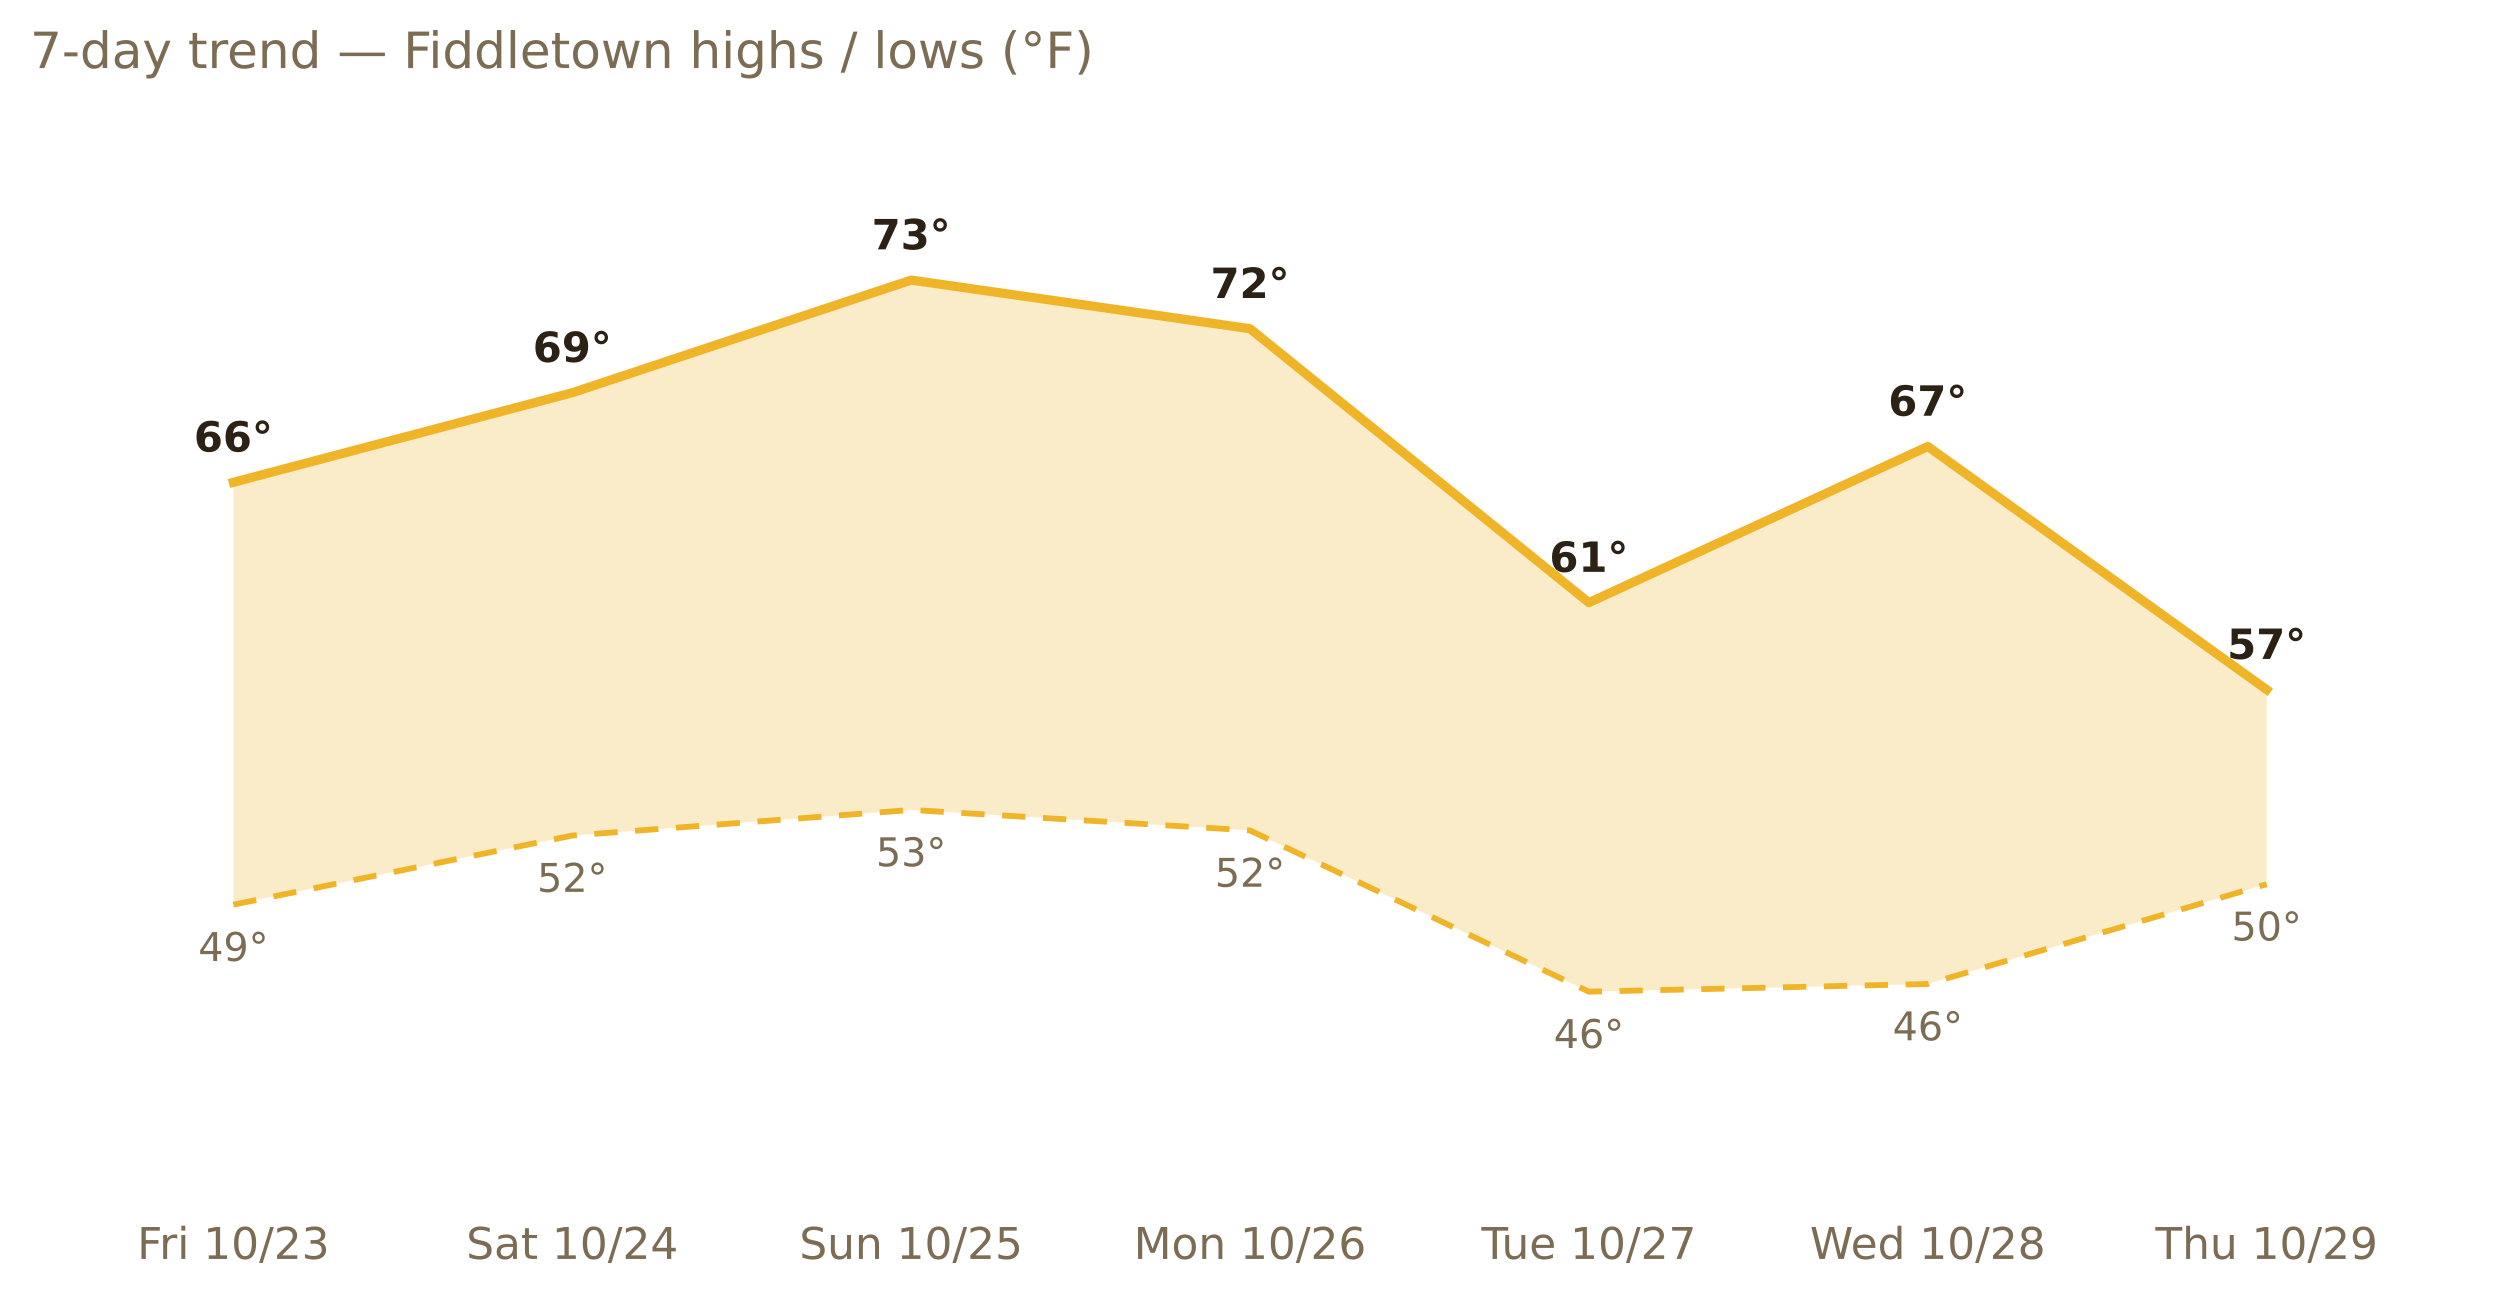
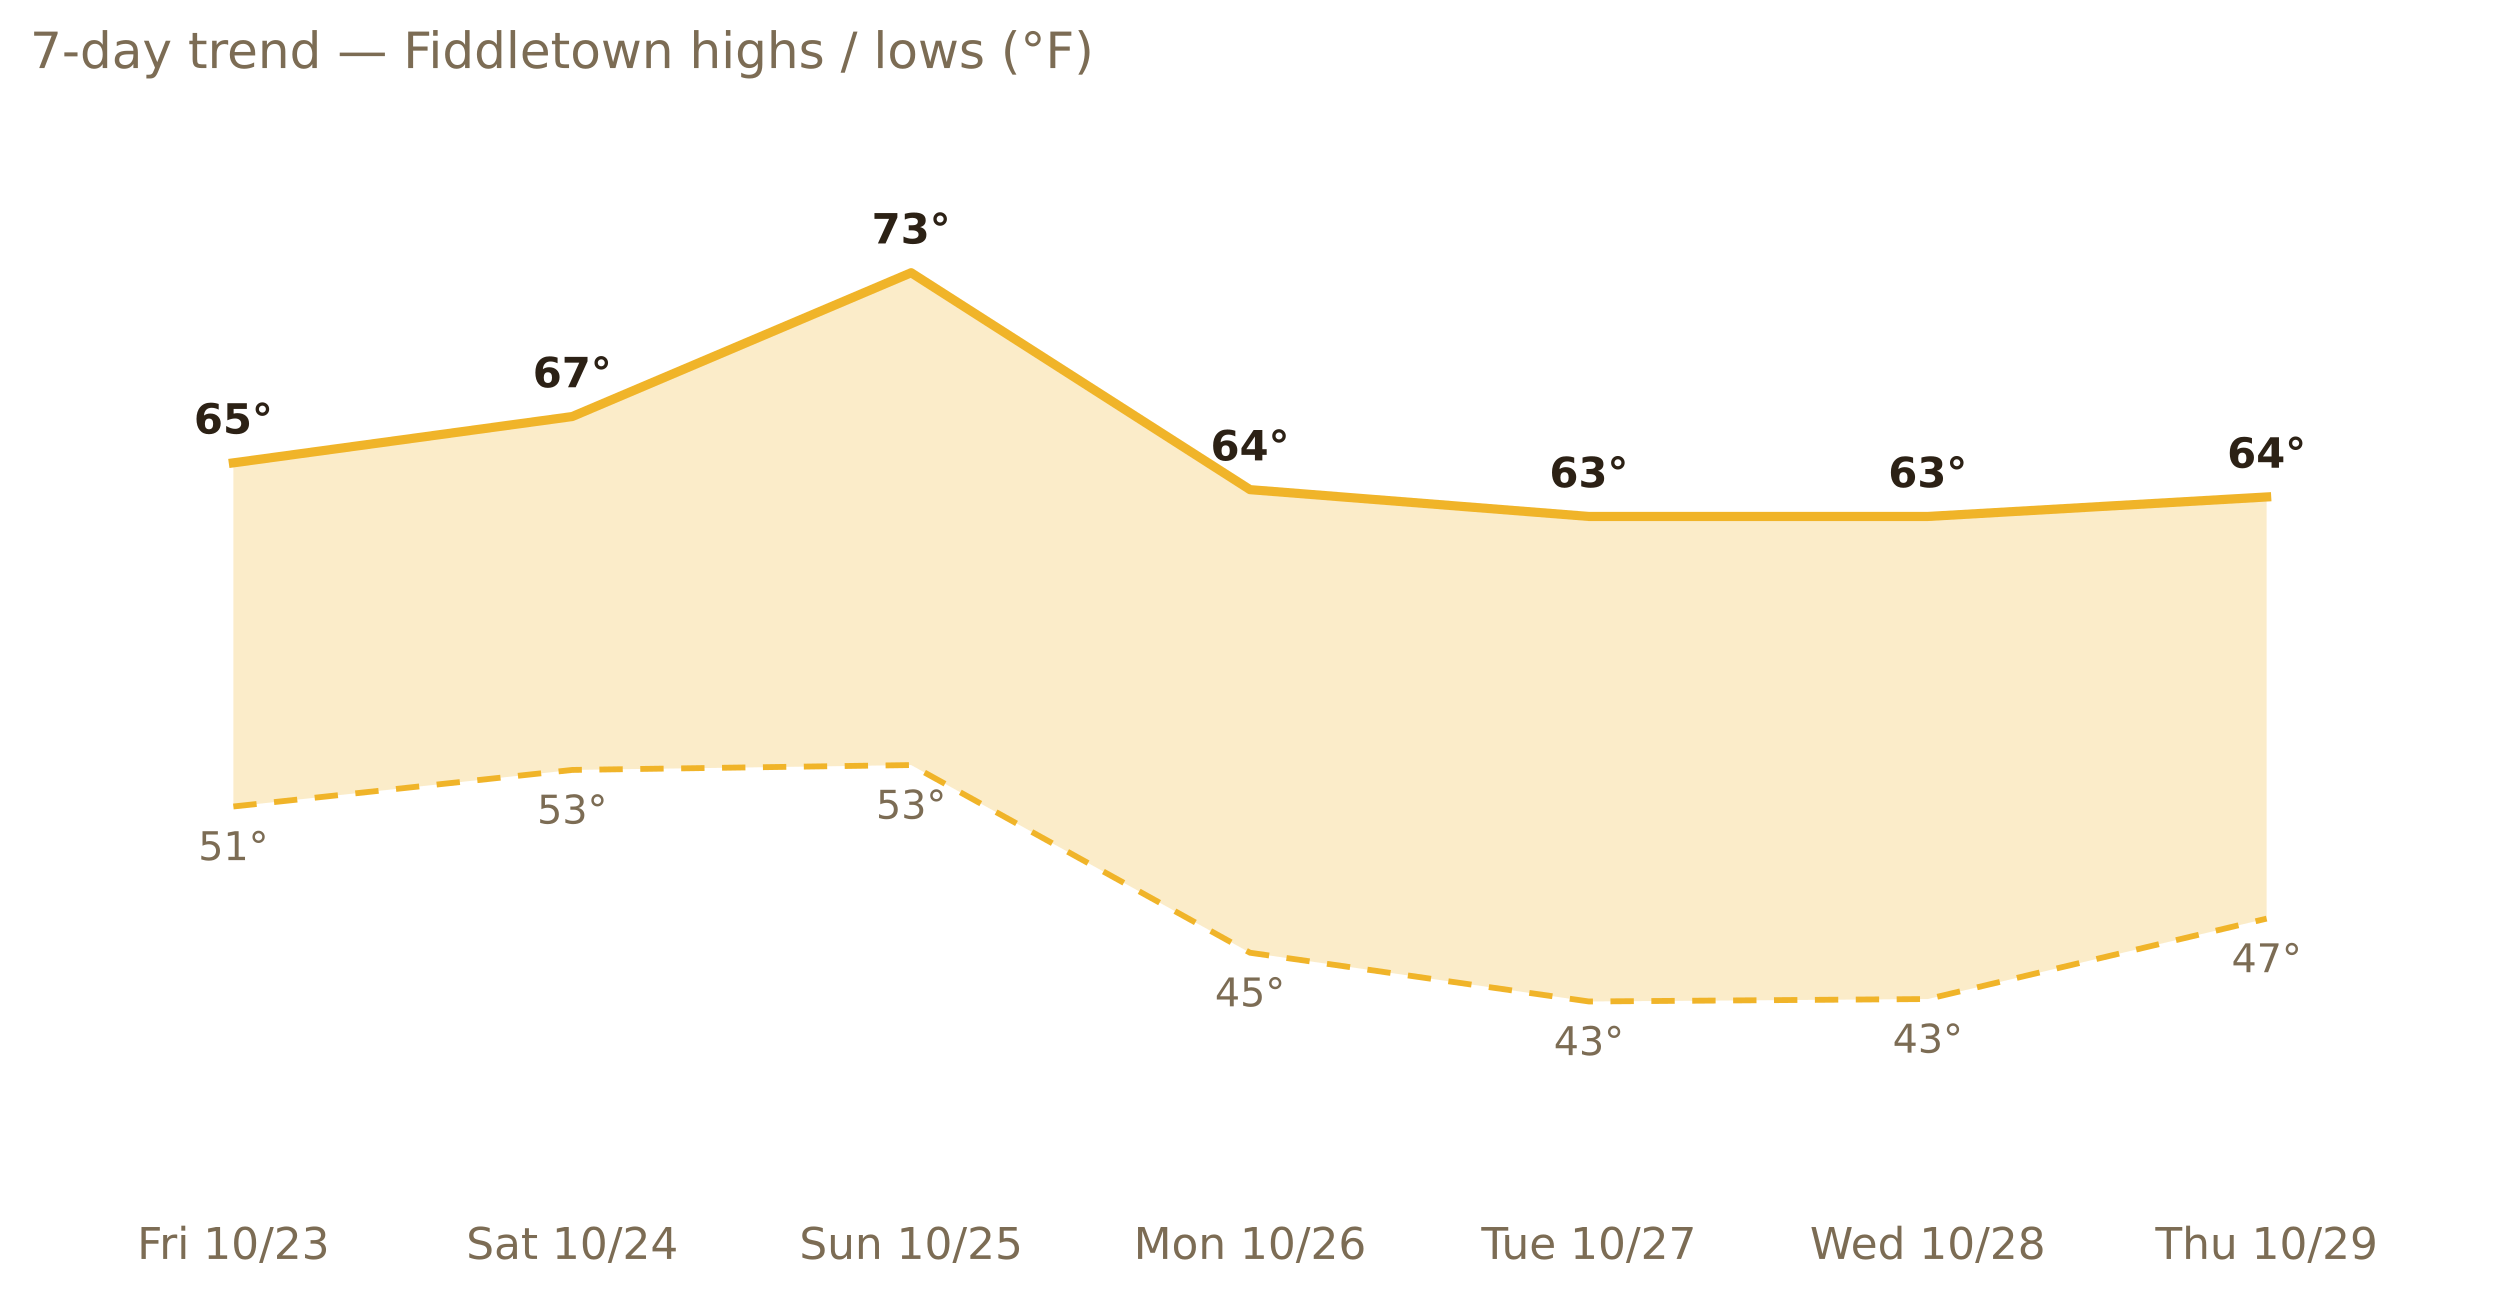
<svg xmlns="http://www.w3.org/2000/svg" xmlns:xlink="http://www.w3.org/1999/xlink" width="599.2pt" height="311.13pt" viewBox="0 0 599.2 311.13" version="1.1">
  <defs>
    <style type="text/css">*{stroke-linejoin: round; stroke-linecap: butt}</style>
  </defs>
  <g id="figure_1">
    <g id="patch_1">
      <path d="M 0 311.13  L 599.2 311.13  L 599.2 0  L 0 0  L 0 311.13  z " style="fill: none; opacity: 0" />
    </g>
    <g id="axes_1">
      <g id="patch_2">
        <path d="M 7.2 286.768  L 592 286.768  L 592 30.318  L 7.2 30.318  L 7.2 286.768  z " style="fill: none" />
      </g>
      <g id="matplotlib.axis_1">
        <g id="xtick_1">
          <g id="text_1">
            <g style="fill: #7c6c54" transform="translate(32.87927 301.7465) scale(0.105 -0.105)">
              <defs>
                <path id="DejaVuSans-46" d="M 628 4666  L 3309 4666  L 3309 4134  L 1259 4134  L 1259 2759  L 3109 2759  L 3109 2228  L 1259 2228  L 1259 0  L 628 0  L 628 4666  z " transform="scale(0.015625)" />
                <path id="DejaVuSans-72" d="M 2631 2963  Q 2534 3019 2420 3045  Q 2306 3072 2169 3072  Q 1681 3072 1420 2755  Q 1159 2438 1159 1844  L 1159 0  L 581 0  L 581 3500  L 1159 3500  L 1159 2956  Q 1341 3275 1631 3429  Q 1922 3584 2338 3584  Q 2397 3584 2469 3576  Q 2541 3569 2628 3553  L 2631 2963  z " transform="scale(0.015625)" />
                <path id="DejaVuSans-69" d="M 603 3500  L 1178 3500  L 1178 0  L 603 0  L 603 3500  z M 603 4863  L 1178 4863  L 1178 4134  L 603 4134  L 603 4863  z " transform="scale(0.015625)" />
                <path id="DejaVuSans-20" transform="scale(0.015625)" />
                <path id="DejaVuSans-31" d="M 794 531  L 1825 531  L 1825 4091  L 703 3866  L 703 4441  L 1819 4666  L 2450 4666  L 2450 531  L 3481 531  L 3481 0  L 794 0  L 794 531  z " transform="scale(0.015625)" />
                <path id="DejaVuSans-30" d="M 2034 4250  Q 1547 4250 1301 3770  Q 1056 3291 1056 2328  Q 1056 1369 1301 889  Q 1547 409 2034 409  Q 2525 409 2770 889  Q 3016 1369 3016 2328  Q 3016 3291 2770 3770  Q 2525 4250 2034 4250  z M 2034 4750  Q 2819 4750 3233 4129  Q 3647 3509 3647 2328  Q 3647 1150 3233 529  Q 2819 -91 2034 -91  Q 1250 -91 836 529  Q 422 1150 422 2328  Q 422 3509 836 4129  Q 1250 4750 2034 4750  z " transform="scale(0.015625)" />
                <path id="DejaVuSans-2f" d="M 1625 4666  L 2156 4666  L 531 -594  L 0 -594  L 1625 4666  z " transform="scale(0.015625)" />
                <path id="DejaVuSans-32" d="M 1228 531  L 3431 531  L 3431 0  L 469 0  L 469 531  Q 828 903 1448 1529  Q 2069 2156 2228 2338  Q 2531 2678 2651 2914  Q 2772 3150 2772 3378  Q 2772 3750 2511 3984  Q 2250 4219 1831 4219  Q 1534 4219 1204 4116  Q 875 4013 500 3803  L 500 4441  Q 881 4594 1212 4672  Q 1544 4750 1819 4750  Q 2544 4750 2975 4387  Q 3406 4025 3406 3419  Q 3406 3131 3298 2873  Q 3191 2616 2906 2266  Q 2828 2175 2409 1742  Q 1991 1309 1228 531  z " transform="scale(0.015625)" />
                <path id="DejaVuSans-33" d="M 2597 2516  Q 3050 2419 3304 2112  Q 3559 1806 3559 1356  Q 3559 666 3084 287  Q 2609 -91 1734 -91  Q 1441 -91 1130 -33  Q 819 25 488 141  L 488 750  Q 750 597 1062 519  Q 1375 441 1716 441  Q 2309 441 2620 675  Q 2931 909 2931 1356  Q 2931 1769 2642 2001  Q 2353 2234 1838 2234  L 1294 2234  L 1294 2753  L 1863 2753  Q 2328 2753 2575 2939  Q 2822 3125 2822 3475  Q 2822 3834 2567 4026  Q 2313 4219 1838 4219  Q 1578 4219 1281 4162  Q 984 4106 628 3988  L 628 4550  Q 988 4650 1302 4700  Q 1616 4750 1894 4750  Q 2613 4750 3031 4423  Q 3450 4097 3450 3541  Q 3450 3153 3228 2886  Q 3006 2619 2597 2516  z " transform="scale(0.015625)" />
              </defs>
              <use xlink:href="#DejaVuSans-46" />
              <use xlink:href="#DejaVuSans-72" x="50.27" />
              <use xlink:href="#DejaVuSans-69" x="91.383" />
              <use xlink:href="#DejaVuSans-20" x="119.166" />
              <use xlink:href="#DejaVuSans-31" x="150.953" />
              <use xlink:href="#DejaVuSans-30" x="214.576" />
              <use xlink:href="#DejaVuSans-2f" x="278.199" />
              <use xlink:href="#DejaVuSans-32" x="311.891" />
              <use xlink:href="#DejaVuSans-33" x="375.514" />
            </g>
          </g>
        </g>
        <g id="xtick_2">
          <g id="text_2">
            <g style="fill: #7c6c54" transform="translate(111.7488 301.7465) scale(0.105 -0.105)">
              <defs>
                <path id="DejaVuSans-53" d="M 3425 4513  L 3425 3897  Q 3066 4069 2747 4153  Q 2428 4238 2131 4238  Q 1616 4238 1336 4038  Q 1056 3838 1056 3469  Q 1056 3159 1242 3001  Q 1428 2844 1947 2747  L 2328 2669  Q 3034 2534 3370 2195  Q 3706 1856 3706 1288  Q 3706 609 3251 259  Q 2797 -91 1919 -91  Q 1588 -91 1214 -16  Q 841 59 441 206  L 441 856  Q 825 641 1194 531  Q 1563 422 1919 422  Q 2459 422 2753 634  Q 3047 847 3047 1241  Q 3047 1584 2836 1778  Q 2625 1972 2144 2069  L 1759 2144  Q 1053 2284 737 2584  Q 422 2884 422 3419  Q 422 4038 858 4394  Q 1294 4750 2059 4750  Q 2388 4750 2728 4690  Q 3069 4631 3425 4513  z " transform="scale(0.015625)" />
                <path id="DejaVuSans-61" d="M 2194 1759  Q 1497 1759 1228 1600  Q 959 1441 959 1056  Q 959 750 1161 570  Q 1363 391 1709 391  Q 2188 391 2477 730  Q 2766 1069 2766 1631  L 2766 1759  L 2194 1759  z M 3341 1997  L 3341 0  L 2766 0  L 2766 531  Q 2569 213 2275 61  Q 1981 -91 1556 -91  Q 1019 -91 701 211  Q 384 513 384 1019  Q 384 1609 779 1909  Q 1175 2209 1959 2209  L 2766 2209  L 2766 2266  Q 2766 2663 2505 2880  Q 2244 3097 1772 3097  Q 1472 3097 1187 3025  Q 903 2953 641 2809  L 641 3341  Q 956 3463 1253 3523  Q 1550 3584 1831 3584  Q 2591 3584 2966 3190  Q 3341 2797 3341 1997  z " transform="scale(0.015625)" />
                <path id="DejaVuSans-74" d="M 1172 4494  L 1172 3500  L 2356 3500  L 2356 3053  L 1172 3053  L 1172 1153  Q 1172 725 1289 603  Q 1406 481 1766 481  L 2356 481  L 2356 0  L 1766 0  Q 1100 0 847 248  Q 594 497 594 1153  L 594 3053  L 172 3053  L 172 3500  L 594 3500  L 594 4494  L 1172 4494  z " transform="scale(0.015625)" />
                <path id="DejaVuSans-34" d="M 2419 4116  L 825 1625  L 2419 1625  L 2419 4116  z M 2253 4666  L 3047 4666  L 3047 1625  L 3713 1625  L 3713 1100  L 3047 1100  L 3047 0  L 2419 0  L 2419 1100  L 313 1100  L 313 1709  L 2253 4666  z " transform="scale(0.015625)" />
              </defs>
              <use xlink:href="#DejaVuSans-53" />
              <use xlink:href="#DejaVuSans-61" x="63.477" />
              <use xlink:href="#DejaVuSans-74" x="124.756" />
              <use xlink:href="#DejaVuSans-20" x="163.965" />
              <use xlink:href="#DejaVuSans-31" x="195.752" />
              <use xlink:href="#DejaVuSans-30" x="259.375" />
              <use xlink:href="#DejaVuSans-2f" x="322.998" />
              <use xlink:href="#DejaVuSans-32" x="356.689" />
              <use xlink:href="#DejaVuSans-34" x="420.312" />
            </g>
          </g>
        </g>
        <g id="xtick_3">
          <g id="text_3">
            <g style="fill: #7c6c54" transform="translate(191.5921 301.7465) scale(0.105 -0.105)">
              <defs>
                <path id="DejaVuSans-75" d="M 544 1381  L 544 3500  L 1119 3500  L 1119 1403  Q 1119 906 1312 657  Q 1506 409 1894 409  Q 2359 409 2629 706  Q 2900 1003 2900 1516  L 2900 3500  L 3475 3500  L 3475 0  L 2900 0  L 2900 538  Q 2691 219 2414 64  Q 2138 -91 1772 -91  Q 1169 -91 856 284  Q 544 659 544 1381  z M 1991 3584  L 1991 3584  z " transform="scale(0.015625)" />
                <path id="DejaVuSans-6e" d="M 3513 2113  L 3513 0  L 2938 0  L 2938 2094  Q 2938 2591 2744 2837  Q 2550 3084 2163 3084  Q 1697 3084 1428 2787  Q 1159 2491 1159 1978  L 1159 0  L 581 0  L 581 3500  L 1159 3500  L 1159 2956  Q 1366 3272 1645 3428  Q 1925 3584 2291 3584  Q 2894 3584 3203 3211  Q 3513 2838 3513 2113  z " transform="scale(0.015625)" />
                <path id="DejaVuSans-35" d="M 691 4666  L 3169 4666  L 3169 4134  L 1269 4134  L 1269 2991  Q 1406 3038 1543 3061  Q 1681 3084 1819 3084  Q 2600 3084 3056 2656  Q 3513 2228 3513 1497  Q 3513 744 3044 326  Q 2575 -91 1722 -91  Q 1428 -91 1123 -41  Q 819 9 494 109  L 494 744  Q 775 591 1075 516  Q 1375 441 1709 441  Q 2250 441 2565 725  Q 2881 1009 2881 1497  Q 2881 1984 2565 2268  Q 2250 2553 1709 2553  Q 1456 2553 1204 2497  Q 953 2441 691 2322  L 691 4666  z " transform="scale(0.015625)" />
              </defs>
              <use xlink:href="#DejaVuSans-53" />
              <use xlink:href="#DejaVuSans-75" x="63.477" />
              <use xlink:href="#DejaVuSans-6e" x="126.855" />
              <use xlink:href="#DejaVuSans-20" x="190.234" />
              <use xlink:href="#DejaVuSans-31" x="222.021" />
              <use xlink:href="#DejaVuSans-30" x="285.645" />
              <use xlink:href="#DejaVuSans-2f" x="349.268" />
              <use xlink:href="#DejaVuSans-32" x="382.959" />
              <use xlink:href="#DejaVuSans-35" x="446.582" />
            </g>
          </g>
        </g>
        <g id="xtick_4">
          <g id="text_4">
            <g style="fill: #7c6c54" transform="translate(271.7323 301.7465) scale(0.105 -0.105)">
              <defs>
                <path id="DejaVuSans-4d" d="M 628 4666  L 1569 4666  L 2759 1491  L 3956 4666  L 4897 4666  L 4897 0  L 4281 0  L 4281 4097  L 3078 897  L 2444 897  L 1241 4097  L 1241 0  L 628 0  L 628 4666  z " transform="scale(0.015625)" />
                <path id="DejaVuSans-6f" d="M 1959 3097  Q 1497 3097 1228 2736  Q 959 2375 959 1747  Q 959 1119 1226 758  Q 1494 397 1959 397  Q 2419 397 2687 759  Q 2956 1122 2956 1747  Q 2956 2369 2687 2733  Q 2419 3097 1959 3097  z M 1959 3584  Q 2709 3584 3137 3096  Q 3566 2609 3566 1747  Q 3566 888 3137 398  Q 2709 -91 1959 -91  Q 1206 -91 779 398  Q 353 888 353 1747  Q 353 2609 779 3096  Q 1206 3584 1959 3584  z " transform="scale(0.015625)" />
                <path id="DejaVuSans-36" d="M 2113 2584  Q 1688 2584 1439 2293  Q 1191 2003 1191 1497  Q 1191 994 1439 701  Q 1688 409 2113 409  Q 2538 409 2786 701  Q 3034 994 3034 1497  Q 3034 2003 2786 2293  Q 2538 2584 2113 2584  z M 3366 4563  L 3366 3988  Q 3128 4100 2886 4159  Q 2644 4219 2406 4219  Q 1781 4219 1451 3797  Q 1122 3375 1075 2522  Q 1259 2794 1537 2939  Q 1816 3084 2150 3084  Q 2853 3084 3261 2657  Q 3669 2231 3669 1497  Q 3669 778 3244 343  Q 2819 -91 2113 -91  Q 1303 -91 875 529  Q 447 1150 447 2328  Q 447 3434 972 4092  Q 1497 4750 2381 4750  Q 2619 4750 2861 4703  Q 3103 4656 3366 4563  z " transform="scale(0.015625)" />
              </defs>
              <use xlink:href="#DejaVuSans-4d" />
              <use xlink:href="#DejaVuSans-6f" x="86.279" />
              <use xlink:href="#DejaVuSans-6e" x="147.461" />
              <use xlink:href="#DejaVuSans-20" x="210.84" />
              <use xlink:href="#DejaVuSans-31" x="242.627" />
              <use xlink:href="#DejaVuSans-30" x="306.25" />
              <use xlink:href="#DejaVuSans-2f" x="369.873" />
              <use xlink:href="#DejaVuSans-32" x="403.564" />
              <use xlink:href="#DejaVuSans-36" x="467.188" />
            </g>
          </g>
        </g>
        <g id="xtick_5">
          <g id="text_5">
            <g style="fill: #7c6c54" transform="translate(355.0537 301.7465) scale(0.105 -0.105)">
              <defs>
                <path id="DejaVuSans-54" d="M -19 4666  L 3928 4666  L 3928 4134  L 2272 4134  L 2272 0  L 1638 0  L 1638 4134  L -19 4134  L -19 4666  z " transform="scale(0.015625)" />
                <path id="DejaVuSans-65" d="M 3597 1894  L 3597 1613  L 953 1613  Q 991 1019 1311 708  Q 1631 397 2203 397  Q 2534 397 2845 478  Q 3156 559 3463 722  L 3463 178  Q 3153 47 2828 -22  Q 2503 -91 2169 -91  Q 1331 -91 842 396  Q 353 884 353 1716  Q 353 2575 817 3079  Q 1281 3584 2069 3584  Q 2775 3584 3186 3129  Q 3597 2675 3597 1894  z M 3022 2063  Q 3016 2534 2758 2815  Q 2500 3097 2075 3097  Q 1594 3097 1305 2825  Q 1016 2553 972 2059  L 3022 2063  z " transform="scale(0.015625)" />
                <path id="DejaVuSans-37" d="M 525 4666  L 3525 4666  L 3525 4397  L 1831 0  L 1172 0  L 2766 4134  L 525 4134  L 525 4666  z " transform="scale(0.015625)" />
              </defs>
              <use xlink:href="#DejaVuSans-54" />
              <use xlink:href="#DejaVuSans-75" x="45.959" />
              <use xlink:href="#DejaVuSans-65" x="109.338" />
              <use xlink:href="#DejaVuSans-20" x="170.861" />
              <use xlink:href="#DejaVuSans-31" x="202.648" />
              <use xlink:href="#DejaVuSans-30" x="266.271" />
              <use xlink:href="#DejaVuSans-2f" x="329.895" />
              <use xlink:href="#DejaVuSans-32" x="363.586" />
              <use xlink:href="#DejaVuSans-37" x="427.209" />
            </g>
          </g>
        </g>
        <g id="xtick_6">
          <g id="text_6">
            <g style="fill: #7c6c54" transform="translate(433.8003 301.7465) scale(0.105 -0.105)">
              <defs>
                <path id="DejaVuSans-57" d="M 213 4666  L 850 4666  L 1831 722  L 2809 4666  L 3519 4666  L 4500 722  L 5478 4666  L 6119 4666  L 4947 0  L 4153 0  L 3169 4050  L 2175 0  L 1381 0  L 213 4666  z " transform="scale(0.015625)" />
                <path id="DejaVuSans-64" d="M 2906 2969  L 2906 4863  L 3481 4863  L 3481 0  L 2906 0  L 2906 525  Q 2725 213 2448 61  Q 2172 -91 1784 -91  Q 1150 -91 751 415  Q 353 922 353 1747  Q 353 2572 751 3078  Q 1150 3584 1784 3584  Q 2172 3584 2448 3432  Q 2725 3281 2906 2969  z M 947 1747  Q 947 1113 1208 752  Q 1469 391 1925 391  Q 2381 391 2643 752  Q 2906 1113 2906 1747  Q 2906 2381 2643 2742  Q 2381 3103 1925 3103  Q 1469 3103 1208 2742  Q 947 2381 947 1747  z " transform="scale(0.015625)" />
                <path id="DejaVuSans-38" d="M 2034 2216  Q 1584 2216 1326 1975  Q 1069 1734 1069 1313  Q 1069 891 1326 650  Q 1584 409 2034 409  Q 2484 409 2743 651  Q 3003 894 3003 1313  Q 3003 1734 2745 1975  Q 2488 2216 2034 2216  z M 1403 2484  Q 997 2584 770 2862  Q 544 3141 544 3541  Q 544 4100 942 4425  Q 1341 4750 2034 4750  Q 2731 4750 3128 4425  Q 3525 4100 3525 3541  Q 3525 3141 3298 2862  Q 3072 2584 2669 2484  Q 3125 2378 3379 2068  Q 3634 1759 3634 1313  Q 3634 634 3220 271  Q 2806 -91 2034 -91  Q 1263 -91 848 271  Q 434 634 434 1313  Q 434 1759 690 2068  Q 947 2378 1403 2484  z M 1172 3481  Q 1172 3119 1398 2916  Q 1625 2713 2034 2713  Q 2441 2713 2670 2916  Q 2900 3119 2900 3481  Q 2900 3844 2670 4047  Q 2441 4250 2034 4250  Q 1625 4250 1398 4047  Q 1172 3844 1172 3481  z " transform="scale(0.015625)" />
              </defs>
              <use xlink:href="#DejaVuSans-57" />
              <use xlink:href="#DejaVuSans-65" x="93.002" />
              <use xlink:href="#DejaVuSans-64" x="154.525" />
              <use xlink:href="#DejaVuSans-20" x="218.002" />
              <use xlink:href="#DejaVuSans-31" x="249.789" />
              <use xlink:href="#DejaVuSans-30" x="313.412" />
              <use xlink:href="#DejaVuSans-2f" x="377.035" />
              <use xlink:href="#DejaVuSans-32" x="410.727" />
              <use xlink:href="#DejaVuSans-38" x="474.35" />
            </g>
          </g>
        </g>
        <g id="xtick_7">
          <g id="text_7">
            <g style="fill: #7c6c54" transform="translate(516.6073 301.7465) scale(0.105 -0.105)">
              <defs>
                <path id="DejaVuSans-68" d="M 3513 2113  L 3513 0  L 2938 0  L 2938 2094  Q 2938 2591 2744 2837  Q 2550 3084 2163 3084  Q 1697 3084 1428 2787  Q 1159 2491 1159 1978  L 1159 0  L 581 0  L 581 4863  L 1159 4863  L 1159 2956  Q 1366 3272 1645 3428  Q 1925 3584 2291 3584  Q 2894 3584 3203 3211  Q 3513 2838 3513 2113  z " transform="scale(0.015625)" />
                <path id="DejaVuSans-39" d="M 703 97  L 703 672  Q 941 559 1184 500  Q 1428 441 1663 441  Q 2288 441 2617 861  Q 2947 1281 2994 2138  Q 2813 1869 2534 1725  Q 2256 1581 1919 1581  Q 1219 1581 811 2004  Q 403 2428 403 3163  Q 403 3881 828 4315  Q 1253 4750 1959 4750  Q 2769 4750 3195 4129  Q 3622 3509 3622 2328  Q 3622 1225 3098 567  Q 2575 -91 1691 -91  Q 1453 -91 1209 -44  Q 966 3 703 97  z M 1959 2075  Q 2384 2075 2632 2365  Q 2881 2656 2881 3163  Q 2881 3666 2632 3958  Q 2384 4250 1959 4250  Q 1534 4250 1286 3958  Q 1038 3666 1038 3163  Q 1038 2656 1286 2365  Q 1534 2075 1959 2075  z " transform="scale(0.015625)" />
              </defs>
              <use xlink:href="#DejaVuSans-54" />
              <use xlink:href="#DejaVuSans-68" x="61.084" />
              <use xlink:href="#DejaVuSans-75" x="124.463" />
              <use xlink:href="#DejaVuSans-20" x="187.842" />
              <use xlink:href="#DejaVuSans-31" x="219.629" />
              <use xlink:href="#DejaVuSans-30" x="283.252" />
              <use xlink:href="#DejaVuSans-2f" x="346.875" />
              <use xlink:href="#DejaVuSans-32" x="380.566" />
              <use xlink:href="#DejaVuSans-39" x="444.189" />
            </g>
          </g>
        </g>
      </g>
      <g id="matplotlib.axis_2" />
      <g id="PolyCollection_1">
-         <path d="M 55.933 115.597  L 55.933 216.827  L 137.156 200.262  L 218.378 194.127  L 299.6 199.035  L 380.822 237.687  L 462.044 235.846  L 543.267 211.919  L 543.267 165.292  L 543.267 165.292  L 462.044 107.008  L 380.822 144.432  L 299.6 78.786  L 218.378 67.129  L 137.156 94.124  L 55.933 115.597  z " clip-path="url(#p6d43272eb1)" style="fill: #f0b429; fill-opacity: 0.25" />
+         <path d="M 55.933 110.933  L 55.933 193.301  L 137.156 184.539  L 218.378 183.37  L 299.6 228.351  L 380.822 240.035  L 462.044 239.45  L 543.267 220.173  L 543.267 119.112  L 543.267 119.112  L 462.044 123.785  L 380.822 123.785  L 299.6 117.359  L 218.378 65.368  L 137.156 99.834  L 55.933 110.933  z " clip-path="url(#p92e7c0ff32)" style="fill: #f0b429; fill-opacity: 0.25" />
      </g>
      <g id="line2d_1">
-         <path d="M 55.933 115.597  L 137.156 94.124  L 218.378 67.129  L 299.6 78.786  L 380.822 144.432  L 462.044 107.008  L 543.267 165.292  " clip-path="url(#p6d43272eb1)" style="fill: none; stroke: #f0b429; stroke-width: 2.2; stroke-linecap: square" />
+         <path d="M 55.933 110.933  L 137.156 99.834  L 218.378 65.368  L 299.6 117.359  L 380.822 123.785  L 462.044 123.785  L 543.267 119.112  " clip-path="url(#p92e7c0ff32)" style="fill: none; stroke: #f0b429; stroke-width: 2.2; stroke-linecap: square" />
      </g>
      <g id="line2d_2">
-         <path d="M 55.933 216.827  L 137.156 200.262  L 218.378 194.127  L 299.6 199.035  L 380.822 237.687  L 462.044 235.846  L 543.267 211.919  " clip-path="url(#p6d43272eb1)" style="fill: none; stroke-dasharray: 5.6,4.2; stroke-dashoffset: 0; stroke: #f0b429; stroke-width: 1.4" />
+         <path d="M 55.933 193.301  L 137.156 184.539  L 218.378 183.37  L 299.6 228.351  L 380.822 240.035  L 462.044 239.45  L 543.267 220.173  " clip-path="url(#p92e7c0ff32)" style="fill: none; stroke-dasharray: 5.6,4.2; stroke-dashoffset: 0; stroke: #f0b429; stroke-width: 1.4" />
      </g>
      <g id="text_8">
-         <g style="fill: #2c2115" transform="translate(46.47552 108.2348) scale(0.1 -0.1)">
+         <g style="fill: #2c2115" transform="translate(46.47552 103.9234) scale(0.1 -0.1)">
          <defs>
            <path id="DejaVuSans-Bold-36" d="M 2316 2303  Q 2000 2303 1842 2098  Q 1684 1894 1684 1484  Q 1684 1075 1842 870  Q 2000 666 2316 666  Q 2634 666 2792 870  Q 2950 1075 2950 1484  Q 2950 1894 2792 2098  Q 2634 2303 2316 2303  z M 3803 4544  L 3803 3681  Q 3506 3822 3243 3889  Q 2981 3956 2731 3956  Q 2194 3956 1894 3657  Q 1594 3359 1544 2772  Q 1750 2925 1990 3001  Q 2231 3078 2516 3078  Q 3231 3078 3670 2659  Q 4109 2241 4109 1563  Q 4109 813 3618 361  Q 3128 -91 2303 -91  Q 1394 -91 895 523  Q 397 1138 397 2266  Q 397 3422 980 4083  Q 1563 4744 2578 4744  Q 2900 4744 3203 4694  Q 3506 4644 3803 4544  z " transform="scale(0.015625)" />
+             <path id="DejaVuSans-Bold-35" d="M 678 4666  L 3669 4666  L 3669 3781  L 1638 3781  L 1638 3059  Q 1775 3097 1914 3117  Q 2053 3138 2203 3138  Q 3056 3138 3531 2711  Q 4006 2284 4006 1522  Q 4006 766 3489 337  Q 2972 -91 2053 -91  Q 1656 -91 1267 -14  Q 878 63 494 219  L 494 1166  Q 875 947 1217 837  Q 1559 728 1863 728  Q 2300 728 2551 942  Q 2803 1156 2803 1522  Q 2803 1891 2551 2103  Q 2300 2316 1863 2316  Q 1603 2316 1309 2248  Q 1016 2181 678 2041  L 678 4666  z " transform="scale(0.015625)" />
            <path id="DejaVuSans-Bold-b0" d="M 1600 4288  Q 1375 4288 1219 4131  Q 1063 3975 1063 3750  Q 1063 3525 1217 3372  Q 1372 3219 1600 3219  Q 1825 3219 1981 3373  Q 2138 3528 2138 3750  Q 2138 3975 1980 4131  Q 1822 4288 1600 4288  z M 1600 4794  Q 1806 4794 1997 4714  Q 2188 4634 2338 4488  Q 2484 4338 2561 4150  Q 2638 3963 2638 3750  Q 2638 3541 2561 3352  Q 2484 3163 2344 3022  Q 2194 2872 2000 2792  Q 1806 2713 1594 2713  Q 1153 2713 854 3011  Q 556 3309 556 3750  Q 556 4191 857 4492  Q 1159 4794 1600 4794  z " transform="scale(0.015625)" />
          </defs>
          <use xlink:href="#DejaVuSans-Bold-36" />
-           <use xlink:href="#DejaVuSans-Bold-36" x="69.58" />
+           <use xlink:href="#DejaVuSans-Bold-35" x="69.58" />
          <use xlink:href="#DejaVuSans-Bold-b0" x="139.16" />
        </g>
      </g>
      <g id="text_9">
-         <g style="fill: #7c6c54" transform="translate(47.51396 230.3246) scale(0.095 -0.095)">
+         <g style="fill: #7c6c54" transform="translate(47.51396 206.1529) scale(0.095 -0.095)">
          <defs>
            <path id="DejaVuSans-b0" d="M 1600 4347  Q 1350 4347 1178 4173  Q 1006 4000 1006 3750  Q 1006 3503 1178 3333  Q 1350 3163 1600 3163  Q 1850 3163 2022 3333  Q 2194 3503 2194 3750  Q 2194 3997 2020 4172  Q 1847 4347 1600 4347  z M 1600 4750  Q 1800 4750 1984 4673  Q 2169 4597 2303 4453  Q 2447 4313 2519 4134  Q 2591 3956 2591 3750  Q 2591 3338 2302 3052  Q 2013 2766 1594 2766  Q 1172 2766 890 3047  Q 609 3328 609 3750  Q 609 4169 896 4459  Q 1184 4750 1600 4750  z " transform="scale(0.015625)" />
          </defs>
-           <use xlink:href="#DejaVuSans-34" />
-           <use xlink:href="#DejaVuSans-39" x="63.623" />
+           <use xlink:href="#DejaVuSans-35" />
+           <use xlink:href="#DejaVuSans-31" x="63.623" />
          <use xlink:href="#DejaVuSans-b0" x="127.246" />
        </g>
      </g>
      <g id="text_10">
-         <g style="fill: #2c2115" transform="translate(127.6977 86.76167) scale(0.1 -0.1)">
-           <defs>
-             <path id="DejaVuSans-Bold-39" d="M 641 103  L 641 966  Q 928 831 1190 764  Q 1453 697 1709 697  Q 2247 697 2547 995  Q 2847 1294 2900 1881  Q 2688 1725 2447 1647  Q 2206 1569 1925 1569  Q 1209 1569 770 1986  Q 331 2403 331 3084  Q 331 3838 820 4291  Q 1309 4744 2131 4744  Q 3044 4744 3544 4128  Q 4044 3513 4044 2388  Q 4044 1231 3459 570  Q 2875 -91 1856 -91  Q 1528 -91 1228 -42  Q 928 6 641 103  z M 2125 2350  Q 2441 2350 2600 2554  Q 2759 2759 2759 3169  Q 2759 3575 2600 3781  Q 2441 3988 2125 3988  Q 1809 3988 1650 3781  Q 1491 3575 1491 3169  Q 1491 2759 1650 2554  Q 1809 2350 2125 2350  z " transform="scale(0.015625)" />
-           </defs>
-           <use xlink:href="#DejaVuSans-Bold-36" />
-           <use xlink:href="#DejaVuSans-Bold-39" x="69.58" />
+         <g style="fill: #2c2115" transform="translate(127.6977 92.82416) scale(0.1 -0.1)">
+           <defs>
+             <path id="DejaVuSans-Bold-37" d="M 428 4666  L 3944 4666  L 3944 3988  L 2125 0  L 953 0  L 2675 3781  L 428 3781  L 428 4666  z " transform="scale(0.015625)" />
+           </defs>
+           <use xlink:href="#DejaVuSans-Bold-36" />
+           <use xlink:href="#DejaVuSans-Bold-37" x="69.58" />
          <use xlink:href="#DejaVuSans-Bold-b0" x="139.16" />
        </g>
      </g>
      <g id="text_11">
-         <g style="fill: #7c6c54" transform="translate(128.7362 213.7596) scale(0.095 -0.095)">
+         <g style="fill: #7c6c54" transform="translate(128.7362 197.3903) scale(0.095 -0.095)">
          <use xlink:href="#DejaVuSans-35" />
-           <use xlink:href="#DejaVuSans-32" x="63.623" />
+           <use xlink:href="#DejaVuSans-33" x="63.623" />
          <use xlink:href="#DejaVuSans-b0" x="127.246" />
        </g>
      </g>
      <g id="text_12">
-         <g style="fill: #2c2115" transform="translate(208.92 59.76693) scale(0.1 -0.1)">
-           <defs>
-             <path id="DejaVuSans-Bold-37" d="M 428 4666  L 3944 4666  L 3944 3988  L 2125 0  L 953 0  L 2675 3781  L 428 3781  L 428 4666  z " transform="scale(0.015625)" />
+         <g style="fill: #2c2115" transform="translate(208.92 58.35822) scale(0.1 -0.1)">
+           <defs>
            <path id="DejaVuSans-Bold-33" d="M 2981 2516  Q 3453 2394 3698 2092  Q 3944 1791 3944 1325  Q 3944 631 3412 270  Q 2881 -91 1863 -91  Q 1503 -91 1142 -33  Q 781 25 428 141  L 428 1069  Q 766 900 1098 814  Q 1431 728 1753 728  Q 2231 728 2486 893  Q 2741 1059 2741 1369  Q 2741 1688 2480 1852  Q 2219 2016 1709 2016  L 1228 2016  L 1228 2791  L 1734 2791  Q 2188 2791 2409 2933  Q 2631 3075 2631 3366  Q 2631 3634 2415 3781  Q 2200 3928 1806 3928  Q 1516 3928 1219 3862  Q 922 3797 628 3669  L 628 4550  Q 984 4650 1334 4700  Q 1684 4750 2022 4750  Q 2931 4750 3382 4451  Q 3834 4153 3834 3553  Q 3834 3144 3618 2883  Q 3403 2622 2981 2516  z " transform="scale(0.015625)" />
          </defs>
          <use xlink:href="#DejaVuSans-Bold-37" />
          <use xlink:href="#DejaVuSans-Bold-33" x="69.58" />
          <use xlink:href="#DejaVuSans-Bold-b0" x="139.16" />
        </g>
      </g>
      <g id="text_13">
-         <g style="fill: #7c6c54" transform="translate(209.9584 207.6245) scale(0.095 -0.095)">
+         <g style="fill: #7c6c54" transform="translate(209.9584 196.222) scale(0.095 -0.095)">
          <use xlink:href="#DejaVuSans-35" />
          <use xlink:href="#DejaVuSans-33" x="63.623" />
          <use xlink:href="#DejaVuSans-b0" x="127.246" />
        </g>
      </g>
      <g id="text_14">
-         <g style="fill: #2c2115" transform="translate(290.1422 71.42375) scale(0.1 -0.1)">
-           <defs>
-             <path id="DejaVuSans-Bold-32" d="M 1844 884  L 3897 884  L 3897 0  L 506 0  L 506 884  L 2209 2388  Q 2438 2594 2547 2791  Q 2656 2988 2656 3200  Q 2656 3528 2436 3728  Q 2216 3928 1850 3928  Q 1569 3928 1234 3808  Q 900 3688 519 3450  L 519 4475  Q 925 4609 1322 4679  Q 1719 4750 2100 4750  Q 2938 4750 3402 4381  Q 3866 4013 3866 3353  Q 3866 2972 3669 2642  Q 3472 2313 2841 1759  L 1844 884  z " transform="scale(0.015625)" />
-           </defs>
-           <use xlink:href="#DejaVuSans-Bold-37" />
-           <use xlink:href="#DejaVuSans-Bold-32" x="69.58" />
+         <g style="fill: #2c2115" transform="translate(290.1422 110.3492) scale(0.1 -0.1)">
+           <defs>
+             <path id="DejaVuSans-Bold-34" d="M 2356 3675  L 1038 1722  L 2356 1722  L 2356 3675  z M 2156 4666  L 3494 4666  L 3494 1722  L 4159 1722  L 4159 850  L 3494 850  L 3494 0  L 2356 0  L 2356 850  L 288 850  L 288 1881  L 2156 4666  z " transform="scale(0.015625)" />
+           </defs>
+           <use xlink:href="#DejaVuSans-Bold-36" />
+           <use xlink:href="#DejaVuSans-Bold-34" x="69.58" />
          <use xlink:href="#DejaVuSans-Bold-b0" x="139.16" />
        </g>
      </g>
      <g id="text_15">
-         <g style="fill: #7c6c54" transform="translate(291.1806 212.5326) scale(0.095 -0.095)">
-           <use xlink:href="#DejaVuSans-35" />
-           <use xlink:href="#DejaVuSans-32" x="63.623" />
+         <g style="fill: #7c6c54" transform="translate(291.1806 241.203) scale(0.095 -0.095)">
+           <use xlink:href="#DejaVuSans-34" />
+           <use xlink:href="#DejaVuSans-35" x="63.623" />
          <use xlink:href="#DejaVuSans-b0" x="127.246" />
        </g>
      </g>
      <g id="text_16">
-         <g style="fill: #2c2115" transform="translate(371.3644 137.07) scale(0.1 -0.1)">
-           <defs>
-             <path id="DejaVuSans-Bold-31" d="M 750 831  L 1813 831  L 1813 3847  L 722 3622  L 722 4441  L 1806 4666  L 2950 4666  L 2950 831  L 4013 831  L 4013 0  L 750 0  L 750 831  z " transform="scale(0.015625)" />
-           </defs>
-           <use xlink:href="#DejaVuSans-Bold-36" />
-           <use xlink:href="#DejaVuSans-Bold-31" x="69.58" />
+         <g style="fill: #2c2115" transform="translate(371.3644 116.7751) scale(0.1 -0.1)">
+           <use xlink:href="#DejaVuSans-Bold-36" />
+           <use xlink:href="#DejaVuSans-Bold-33" x="69.58" />
          <use xlink:href="#DejaVuSans-Bold-b0" x="139.16" />
        </g>
      </g>
      <g id="text_17">
-         <g style="fill: #7c6c54" transform="translate(372.4028 251.1842) scale(0.095 -0.095)">
+         <g style="fill: #7c6c54" transform="translate(372.4028 252.8863) scale(0.095 -0.095)">
          <use xlink:href="#DejaVuSans-34" />
-           <use xlink:href="#DejaVuSans-36" x="63.623" />
+           <use xlink:href="#DejaVuSans-33" x="63.623" />
          <use xlink:href="#DejaVuSans-b0" x="127.246" />
        </g>
      </g>
      <g id="text_18">
-         <g style="fill: #2c2115" transform="translate(452.5866 99.64552) scale(0.1 -0.1)">
-           <use xlink:href="#DejaVuSans-Bold-36" />
-           <use xlink:href="#DejaVuSans-Bold-37" x="69.58" />
+         <g style="fill: #2c2115" transform="translate(452.5866 116.7751) scale(0.1 -0.1)">
+           <use xlink:href="#DejaVuSans-Bold-36" />
+           <use xlink:href="#DejaVuSans-Bold-33" x="69.58" />
          <use xlink:href="#DejaVuSans-Bold-b0" x="139.16" />
        </g>
      </g>
      <g id="text_19">
-         <g style="fill: #7c6c54" transform="translate(453.6251 249.3436) scale(0.095 -0.095)">
+         <g style="fill: #7c6c54" transform="translate(453.6251 252.3022) scale(0.095 -0.095)">
          <use xlink:href="#DejaVuSans-34" />
-           <use xlink:href="#DejaVuSans-36" x="63.623" />
+           <use xlink:href="#DejaVuSans-33" x="63.623" />
          <use xlink:href="#DejaVuSans-b0" x="127.246" />
        </g>
      </g>
      <g id="text_20">
-         <g style="fill: #2c2115" transform="translate(533.8089 157.9296) scale(0.1 -0.1)">
-           <defs>
-             <path id="DejaVuSans-Bold-35" d="M 678 4666  L 3669 4666  L 3669 3781  L 1638 3781  L 1638 3059  Q 1775 3097 1914 3117  Q 2053 3138 2203 3138  Q 3056 3138 3531 2711  Q 4006 2284 4006 1522  Q 4006 766 3489 337  Q 2972 -91 2053 -91  Q 1656 -91 1267 -14  Q 878 63 494 219  L 494 1166  Q 875 947 1217 837  Q 1559 728 1863 728  Q 2300 728 2551 942  Q 2803 1156 2803 1522  Q 2803 1891 2551 2103  Q 2300 2316 1863 2316  Q 1603 2316 1309 2248  Q 1016 2181 678 2041  L 678 4666  z " transform="scale(0.015625)" />
-           </defs>
-           <use xlink:href="#DejaVuSans-Bold-35" />
-           <use xlink:href="#DejaVuSans-Bold-37" x="69.58" />
+         <g style="fill: #2c2115" transform="translate(533.8089 112.1017) scale(0.1 -0.1)">
+           <use xlink:href="#DejaVuSans-Bold-36" />
+           <use xlink:href="#DejaVuSans-Bold-34" x="69.58" />
          <use xlink:href="#DejaVuSans-Bold-b0" x="139.16" />
        </g>
      </g>
      <g id="text_21">
-         <g style="fill: #7c6c54" transform="translate(534.8473 225.4164) scale(0.095 -0.095)">
-           <use xlink:href="#DejaVuSans-35" />
-           <use xlink:href="#DejaVuSans-30" x="63.623" />
+         <g style="fill: #7c6c54" transform="translate(534.8473 233.0246) scale(0.095 -0.095)">
+           <use xlink:href="#DejaVuSans-34" />
+           <use xlink:href="#DejaVuSans-37" x="63.623" />
          <use xlink:href="#DejaVuSans-b0" x="127.246" />
        </g>
      </g>
      <g id="text_22">
        <g style="fill: #7c6c54" transform="translate(7.2 16.31812) scale(0.12 -0.12)">
          <defs>
            <path id="DejaVuSans-2d" d="M 313 2009  L 1997 2009  L 1997 1497  L 313 1497  L 313 2009  z " transform="scale(0.015625)" />
            <path id="DejaVuSans-79" d="M 2059 -325  Q 1816 -950 1584 -1140  Q 1353 -1331 966 -1331  L 506 -1331  L 506 -850  L 844 -850  Q 1081 -850 1212 -737  Q 1344 -625 1503 -206  L 1606 56  L 191 3500  L 800 3500  L 1894 763  L 2988 3500  L 3597 3500  L 2059 -325  z " transform="scale(0.015625)" />
            <path id="DejaVuSans-2014" d="M 313 1978  L 6088 1978  L 6088 1528  L 313 1528  L 313 1978  z " transform="scale(0.015625)" />
            <path id="DejaVuSans-6c" d="M 603 4863  L 1178 4863  L 1178 0  L 603 0  L 603 4863  z " transform="scale(0.015625)" />
            <path id="DejaVuSans-77" d="M 269 3500  L 844 3500  L 1563 769  L 2278 3500  L 2956 3500  L 3675 769  L 4391 3500  L 4966 3500  L 4050 0  L 3372 0  L 2619 2869  L 1863 0  L 1184 0  L 269 3500  z " transform="scale(0.015625)" />
            <path id="DejaVuSans-67" d="M 2906 1791  Q 2906 2416 2648 2759  Q 2391 3103 1925 3103  Q 1463 3103 1205 2759  Q 947 2416 947 1791  Q 947 1169 1205 825  Q 1463 481 1925 481  Q 2391 481 2648 825  Q 2906 1169 2906 1791  z M 3481 434  Q 3481 -459 3084 -895  Q 2688 -1331 1869 -1331  Q 1566 -1331 1297 -1286  Q 1028 -1241 775 -1147  L 775 -588  Q 1028 -725 1275 -790  Q 1522 -856 1778 -856  Q 2344 -856 2625 -561  Q 2906 -266 2906 331  L 2906 616  Q 2728 306 2450 153  Q 2172 0 1784 0  Q 1141 0 747 490  Q 353 981 353 1791  Q 353 2603 747 3093  Q 1141 3584 1784 3584  Q 2172 3584 2450 3431  Q 2728 3278 2906 2969  L 2906 3500  L 3481 3500  L 3481 434  z " transform="scale(0.015625)" />
            <path id="DejaVuSans-73" d="M 2834 3397  L 2834 2853  Q 2591 2978 2328 3040  Q 2066 3103 1784 3103  Q 1356 3103 1142 2972  Q 928 2841 928 2578  Q 928 2378 1081 2264  Q 1234 2150 1697 2047  L 1894 2003  Q 2506 1872 2764 1633  Q 3022 1394 3022 966  Q 3022 478 2636 193  Q 2250 -91 1575 -91  Q 1294 -91 989 -36  Q 684 19 347 128  L 347 722  Q 666 556 975 473  Q 1284 391 1588 391  Q 1994 391 2212 530  Q 2431 669 2431 922  Q 2431 1156 2273 1281  Q 2116 1406 1581 1522  L 1381 1569  Q 847 1681 609 1914  Q 372 2147 372 2553  Q 372 3047 722 3315  Q 1072 3584 1716 3584  Q 2034 3584 2315 3537  Q 2597 3491 2834 3397  z " transform="scale(0.015625)" />
            <path id="DejaVuSans-28" d="M 1984 4856  Q 1566 4138 1362 3434  Q 1159 2731 1159 2009  Q 1159 1288 1364 580  Q 1569 -128 1984 -844  L 1484 -844  Q 1016 -109 783 600  Q 550 1309 550 2009  Q 550 2706 781 3412  Q 1013 4119 1484 4856  L 1984 4856  z " transform="scale(0.015625)" />
            <path id="DejaVuSans-29" d="M 513 4856  L 1013 4856  Q 1481 4119 1714 3412  Q 1947 2706 1947 2009  Q 1947 1309 1714 600  Q 1481 -109 1013 -844  L 513 -844  Q 928 -128 1133 580  Q 1338 1288 1338 2009  Q 1338 2731 1133 3434  Q 928 4138 513 4856  z " transform="scale(0.015625)" />
          </defs>
          <use xlink:href="#DejaVuSans-37" />
          <use xlink:href="#DejaVuSans-2d" x="63.623" />
          <use xlink:href="#DejaVuSans-64" x="99.707" />
          <use xlink:href="#DejaVuSans-61" x="163.184" />
          <use xlink:href="#DejaVuSans-79" x="224.463" />
          <use xlink:href="#DejaVuSans-20" x="283.643" />
          <use xlink:href="#DejaVuSans-74" x="315.43" />
          <use xlink:href="#DejaVuSans-72" x="354.639" />
          <use xlink:href="#DejaVuSans-65" x="393.502" />
          <use xlink:href="#DejaVuSans-6e" x="455.025" />
          <use xlink:href="#DejaVuSans-64" x="518.404" />
          <use xlink:href="#DejaVuSans-20" x="581.881" />
          <use xlink:href="#DejaVuSans-2014" x="613.668" />
          <use xlink:href="#DejaVuSans-20" x="713.668" />
          <use xlink:href="#DejaVuSans-46" x="745.455" />
          <use xlink:href="#DejaVuSans-69" x="795.725" />
          <use xlink:href="#DejaVuSans-64" x="823.508" />
          <use xlink:href="#DejaVuSans-64" x="886.984" />
          <use xlink:href="#DejaVuSans-6c" x="950.461" />
          <use xlink:href="#DejaVuSans-65" x="978.244" />
          <use xlink:href="#DejaVuSans-74" x="1039.768" />
          <use xlink:href="#DejaVuSans-6f" x="1078.977" />
          <use xlink:href="#DejaVuSans-77" x="1140.158" />
          <use xlink:href="#DejaVuSans-6e" x="1221.945" />
          <use xlink:href="#DejaVuSans-20" x="1285.324" />
          <use xlink:href="#DejaVuSans-68" x="1317.111" />
          <use xlink:href="#DejaVuSans-69" x="1380.49" />
          <use xlink:href="#DejaVuSans-67" x="1408.273" />
          <use xlink:href="#DejaVuSans-68" x="1471.75" />
          <use xlink:href="#DejaVuSans-73" x="1535.129" />
          <use xlink:href="#DejaVuSans-20" x="1587.229" />
          <use xlink:href="#DejaVuSans-2f" x="1619.016" />
          <use xlink:href="#DejaVuSans-20" x="1652.707" />
          <use xlink:href="#DejaVuSans-6c" x="1684.494" />
          <use xlink:href="#DejaVuSans-6f" x="1712.277" />
          <use xlink:href="#DejaVuSans-77" x="1773.459" />
          <use xlink:href="#DejaVuSans-73" x="1855.246" />
          <use xlink:href="#DejaVuSans-20" x="1907.346" />
          <use xlink:href="#DejaVuSans-28" x="1939.133" />
          <use xlink:href="#DejaVuSans-b0" x="1978.146" />
          <use xlink:href="#DejaVuSans-46" x="2028.146" />
          <use xlink:href="#DejaVuSans-29" x="2085.666" />
        </g>
      </g>
    </g>
  </g>
  <defs>
-     <clipPath id="p6d43272eb1">
+     <clipPath id="p92e7c0ff32">
      <rect x="7.2" y="30.318" width="584.8" height="256.45" />
    </clipPath>
  </defs>
</svg>
